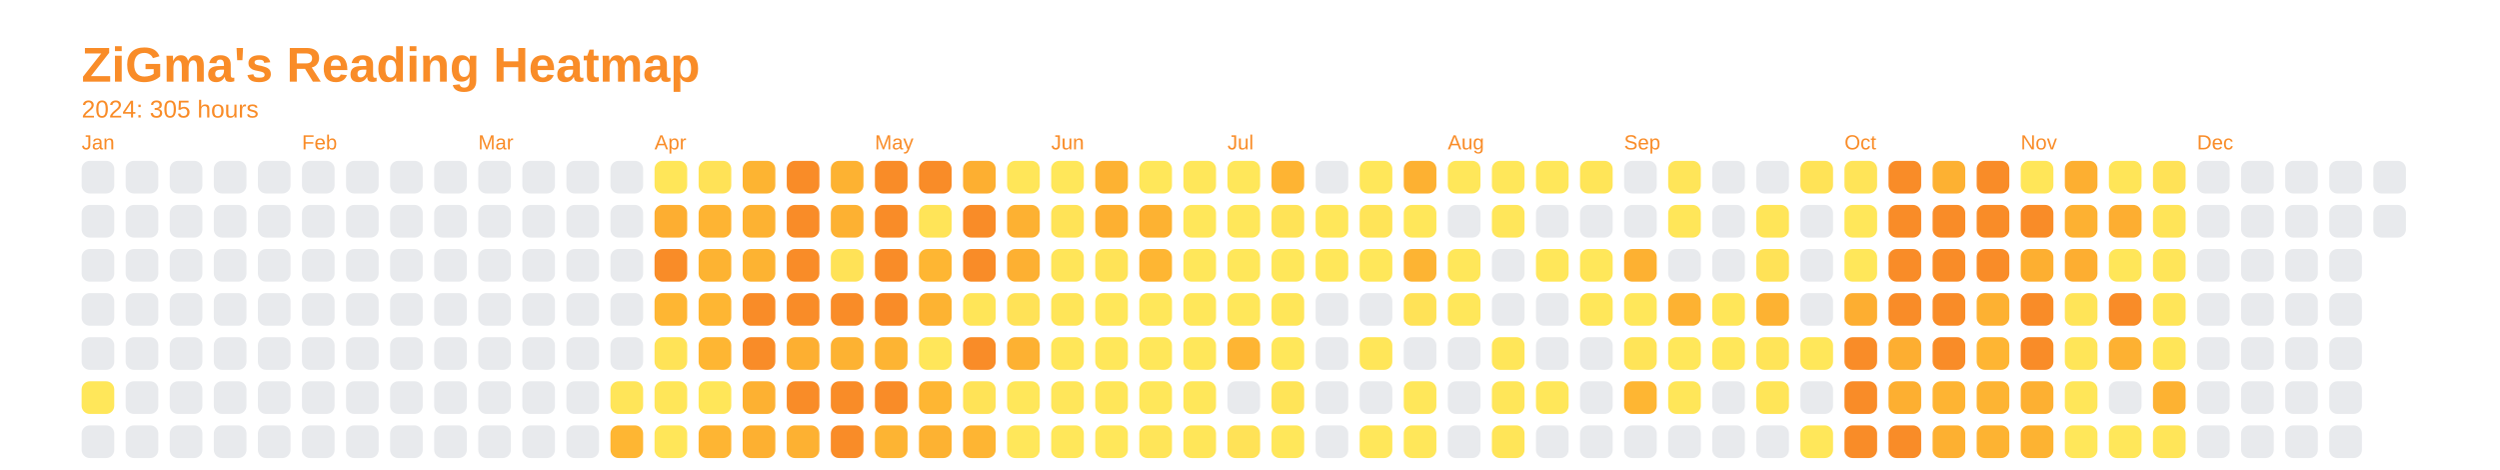
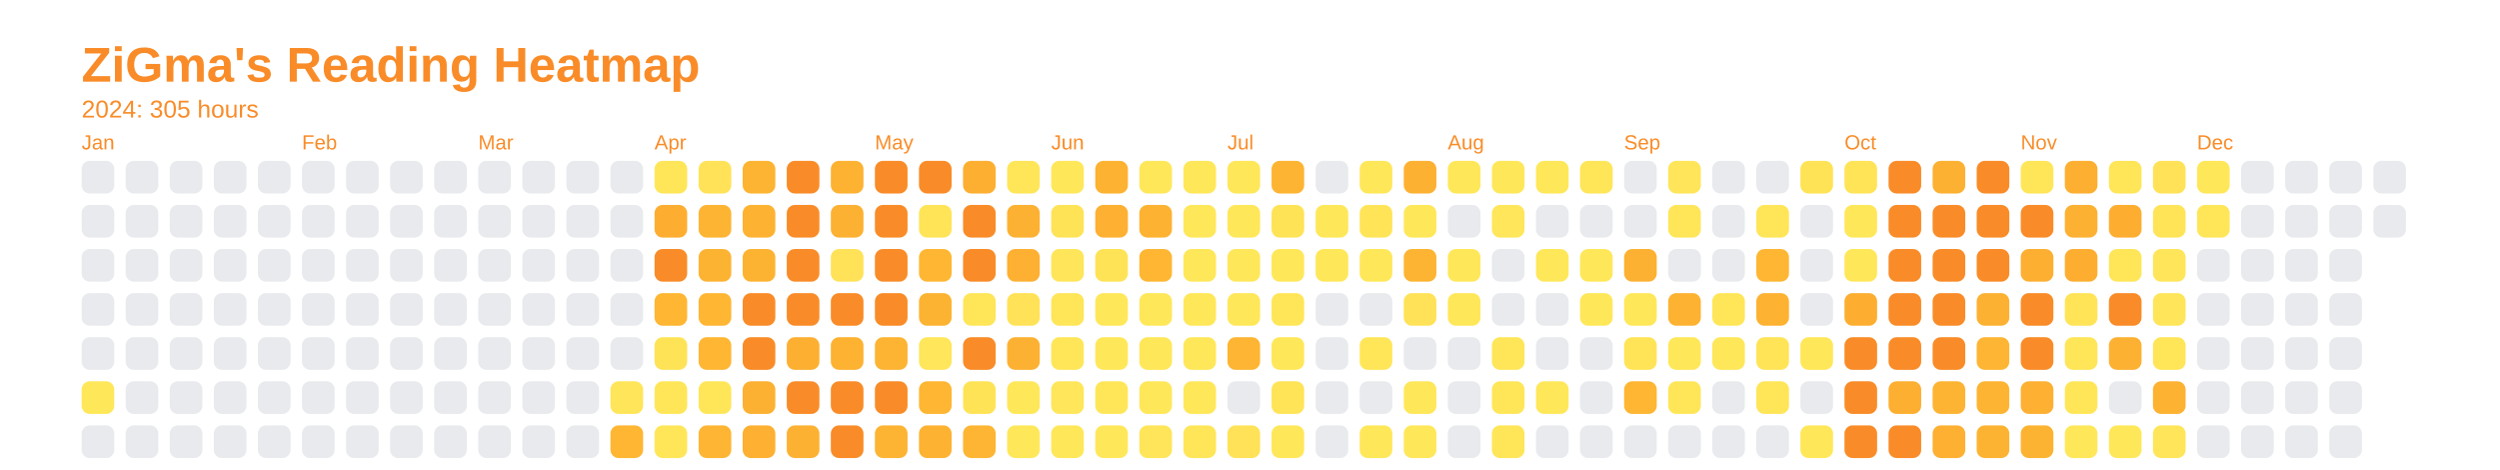
<svg xmlns="http://www.w3.org/2000/svg" baseProfile="full" height="57.5mm" version="1.1" viewBox="0,0,306.2,57.5" width="306.2mm">
  <defs />
  <rect fill="none" height="57.5" width="306.2" x="0" y="0" />
  <text fill="#f98c28" style="font-size:6px; font-family:Arial; font-weight:bold;" x="10" y="10">ZiGma's Reading Heatmap</text>
  <text fill="#f98c28" style="font-size:3px; font-family:Arial;" x="10" y="14.4">2024: 305 hours</text>
  <text fill="#f98c28" style="font-size:2.5px; font-family:Arial" x="10" y="18.3">Jan</text>
  <rect fill="#e8eaed" height="4" rx="1" ry="1" width="4" x="10" y="19.7" />
  <rect fill="#e8eaed" height="4" rx="1" ry="1" width="4" x="10" y="25.1" />
  <rect fill="#e8eaed" height="4" rx="1" ry="1" width="4" x="10" y="30.5" />
  <rect fill="#e8eaed" height="4" rx="1" ry="1" width="4" x="10" y="35.9" />
  <rect fill="#e8eaed" height="4" rx="1" ry="1" width="4" x="10" y="41.3" />
  <rect fill="#ffe75a" height="4" rx="1" ry="1" width="4" x="10" y="46.7" />
  <rect fill="#e8eaed" height="4" rx="1" ry="1" width="4" x="10" y="52.1" />
  <rect fill="#e8eaed" height="4" rx="1" ry="1" width="4" x="15.4" y="19.7" />
  <rect fill="#e8eaed" height="4" rx="1" ry="1" width="4" x="15.4" y="25.1" />
  <rect fill="#e8eaed" height="4" rx="1" ry="1" width="4" x="15.4" y="30.5" />
  <rect fill="#e8eaed" height="4" rx="1" ry="1" width="4" x="15.4" y="35.9" />
  <rect fill="#e8eaed" height="4" rx="1" ry="1" width="4" x="15.4" y="41.3" />
  <rect fill="#e8eaed" height="4" rx="1" ry="1" width="4" x="15.4" y="46.7" />
  <rect fill="#e8eaed" height="4" rx="1" ry="1" width="4" x="15.4" y="52.1" />
  <rect fill="#e8eaed" height="4" rx="1" ry="1" width="4" x="20.8" y="19.7" />
  <rect fill="#e8eaed" height="4" rx="1" ry="1" width="4" x="20.8" y="25.1" />
  <rect fill="#e8eaed" height="4" rx="1" ry="1" width="4" x="20.8" y="30.5" />
  <rect fill="#e8eaed" height="4" rx="1" ry="1" width="4" x="20.8" y="35.9" />
  <rect fill="#e8eaed" height="4" rx="1" ry="1" width="4" x="20.8" y="41.3" />
  <rect fill="#e8eaed" height="4" rx="1" ry="1" width="4" x="20.8" y="46.7" />
  <rect fill="#e8eaed" height="4" rx="1" ry="1" width="4" x="20.8" y="52.1" />
  <rect fill="#e8eaed" height="4" rx="1" ry="1" width="4" x="26.2" y="19.7" />
  <rect fill="#e8eaed" height="4" rx="1" ry="1" width="4" x="26.2" y="25.1" />
  <rect fill="#e8eaed" height="4" rx="1" ry="1" width="4" x="26.2" y="30.5" />
  <rect fill="#e8eaed" height="4" rx="1" ry="1" width="4" x="26.2" y="35.9" />
  <rect fill="#e8eaed" height="4" rx="1" ry="1" width="4" x="26.2" y="41.3" />
  <rect fill="#e8eaed" height="4" rx="1" ry="1" width="4" x="26.2" y="46.7" />
  <rect fill="#e8eaed" height="4" rx="1" ry="1" width="4" x="26.2" y="52.1" />
  <rect fill="#e8eaed" height="4" rx="1" ry="1" width="4" x="31.6" y="19.7" />
  <rect fill="#e8eaed" height="4" rx="1" ry="1" width="4" x="31.6" y="25.1" />
  <rect fill="#e8eaed" height="4" rx="1" ry="1" width="4" x="31.6" y="30.5" />
  <rect fill="#e8eaed" height="4" rx="1" ry="1" width="4" x="31.6" y="35.9" />
  <rect fill="#e8eaed" height="4" rx="1" ry="1" width="4" x="31.6" y="41.3" />
  <rect fill="#e8eaed" height="4" rx="1" ry="1" width="4" x="31.6" y="46.7" />
  <rect fill="#e8eaed" height="4" rx="1" ry="1" width="4" x="31.6" y="52.1" />
  <text fill="#f98c28" style="font-size:2.5px; font-family:Arial" x="37.0" y="18.3">Feb</text>
  <rect fill="#e8eaed" height="4" rx="1" ry="1" width="4" x="37.0" y="19.7" />
  <rect fill="#e8eaed" height="4" rx="1" ry="1" width="4" x="37.0" y="25.1" />
  <rect fill="#e8eaed" height="4" rx="1" ry="1" width="4" x="37.0" y="30.5" />
  <rect fill="#e8eaed" height="4" rx="1" ry="1" width="4" x="37.0" y="35.9" />
  <rect fill="#e8eaed" height="4" rx="1" ry="1" width="4" x="37.0" y="41.3" />
  <rect fill="#e8eaed" height="4" rx="1" ry="1" width="4" x="37.0" y="46.7" />
  <rect fill="#e8eaed" height="4" rx="1" ry="1" width="4" x="37.0" y="52.1" />
  <rect fill="#e8eaed" height="4" rx="1" ry="1" width="4" x="42.4" y="19.7" />
  <rect fill="#e8eaed" height="4" rx="1" ry="1" width="4" x="42.4" y="25.1" />
  <rect fill="#e8eaed" height="4" rx="1" ry="1" width="4" x="42.4" y="30.5" />
  <rect fill="#e8eaed" height="4" rx="1" ry="1" width="4" x="42.4" y="35.9" />
  <rect fill="#e8eaed" height="4" rx="1" ry="1" width="4" x="42.4" y="41.3" />
  <rect fill="#e8eaed" height="4" rx="1" ry="1" width="4" x="42.4" y="46.7" />
  <rect fill="#e8eaed" height="4" rx="1" ry="1" width="4" x="42.4" y="52.1" />
  <rect fill="#e8eaed" height="4" rx="1" ry="1" width="4" x="47.8" y="19.7" />
  <rect fill="#e8eaed" height="4" rx="1" ry="1" width="4" x="47.8" y="25.1" />
  <rect fill="#e8eaed" height="4" rx="1" ry="1" width="4" x="47.8" y="30.5" />
  <rect fill="#e8eaed" height="4" rx="1" ry="1" width="4" x="47.8" y="35.9" />
  <rect fill="#e8eaed" height="4" rx="1" ry="1" width="4" x="47.8" y="41.3" />
  <rect fill="#e8eaed" height="4" rx="1" ry="1" width="4" x="47.8" y="46.7" />
  <rect fill="#e8eaed" height="4" rx="1" ry="1" width="4" x="47.8" y="52.1" />
  <rect fill="#e8eaed" height="4" rx="1" ry="1" width="4" x="53.2" y="19.7" />
  <rect fill="#e8eaed" height="4" rx="1" ry="1" width="4" x="53.2" y="25.1" />
  <rect fill="#e8eaed" height="4" rx="1" ry="1" width="4" x="53.2" y="30.5" />
  <rect fill="#e8eaed" height="4" rx="1" ry="1" width="4" x="53.2" y="35.9" />
  <rect fill="#e8eaed" height="4" rx="1" ry="1" width="4" x="53.2" y="41.3" />
  <rect fill="#e8eaed" height="4" rx="1" ry="1" width="4" x="53.2" y="46.7" />
  <rect fill="#e8eaed" height="4" rx="1" ry="1" width="4" x="53.2" y="52.1" />
  <text fill="#f98c28" style="font-size:2.5px; font-family:Arial" x="58.6" y="18.3">Mar</text>
  <rect fill="#e8eaed" height="4" rx="1" ry="1" width="4" x="58.6" y="19.7" />
  <rect fill="#e8eaed" height="4" rx="1" ry="1" width="4" x="58.6" y="25.1" />
  <rect fill="#e8eaed" height="4" rx="1" ry="1" width="4" x="58.6" y="30.5" />
  <rect fill="#e8eaed" height="4" rx="1" ry="1" width="4" x="58.6" y="35.9" />
  <rect fill="#e8eaed" height="4" rx="1" ry="1" width="4" x="58.6" y="41.3" />
  <rect fill="#e8eaed" height="4" rx="1" ry="1" width="4" x="58.6" y="46.7" />
  <rect fill="#e8eaed" height="4" rx="1" ry="1" width="4" x="58.6" y="52.1" />
  <rect fill="#e8eaed" height="4" rx="1" ry="1" width="4" x="64" y="19.7" />
  <rect fill="#e8eaed" height="4" rx="1" ry="1" width="4" x="64" y="25.1" />
  <rect fill="#e8eaed" height="4" rx="1" ry="1" width="4" x="64" y="30.5" />
  <rect fill="#e8eaed" height="4" rx="1" ry="1" width="4" x="64" y="35.9" />
  <rect fill="#e8eaed" height="4" rx="1" ry="1" width="4" x="64" y="41.3" />
  <rect fill="#e8eaed" height="4" rx="1" ry="1" width="4" x="64" y="46.7" />
  <rect fill="#e8eaed" height="4" rx="1" ry="1" width="4" x="64" y="52.1" />
  <rect fill="#e8eaed" height="4" rx="1" ry="1" width="4" x="69.4" y="19.7" />
  <rect fill="#e8eaed" height="4" rx="1" ry="1" width="4" x="69.4" y="25.1" />
  <rect fill="#e8eaed" height="4" rx="1" ry="1" width="4" x="69.4" y="30.5" />
  <rect fill="#e8eaed" height="4" rx="1" ry="1" width="4" x="69.4" y="35.9" />
  <rect fill="#e8eaed" height="4" rx="1" ry="1" width="4" x="69.4" y="41.3" />
  <rect fill="#e8eaed" height="4" rx="1" ry="1" width="4" x="69.4" y="46.7" />
  <rect fill="#e8eaed" height="4" rx="1" ry="1" width="4" x="69.4" y="52.1" />
  <rect fill="#e8eaed" height="4" rx="1" ry="1" width="4" x="74.8" y="19.7" />
  <rect fill="#e8eaed" height="4" rx="1" ry="1" width="4" x="74.8" y="25.1" />
  <rect fill="#e8eaed" height="4" rx="1" ry="1" width="4" x="74.8" y="30.5" />
  <rect fill="#e8eaed" height="4" rx="1" ry="1" width="4" x="74.8" y="35.9" />
  <rect fill="#e8eaed" height="4" rx="1" ry="1" width="4" x="74.8" y="41.3" />
  <rect fill="#ffe559" height="4" rx="1" ry="1" width="4" x="74.8" y="46.7" />
  <rect fill="#feb633" height="4" rx="1" ry="1" width="4" x="74.8" y="52.1" />
  <text fill="#f98c28" style="font-size:2.5px; font-family:Arial" x="80.2" y="18.3">Apr</text>
  <rect fill="#ffe659" height="4" rx="1" ry="1" width="4" x="80.2" y="19.7" />
  <rect fill="#fdae31" height="4" rx="1" ry="1" width="4" x="80.2" y="25.1" />
  <rect fill="#f98c28" height="4" rx="1" ry="1" width="4" x="80.2" y="30.5" />
  <rect fill="#feb633" height="4" rx="1" ry="1" width="4" x="80.2" y="35.9" />
  <rect fill="#ffe357" height="4" rx="1" ry="1" width="4" x="80.2" y="41.3" />
  <rect fill="#ffe659" height="4" rx="1" ry="1" width="4" x="80.2" y="46.7" />
  <rect fill="#ffe659" height="4" rx="1" ry="1" width="4" x="80.2" y="52.1" />
  <rect fill="#ffe257" height="4" rx="1" ry="1" width="4" x="85.6" y="19.7" />
  <rect fill="#feb433" height="4" rx="1" ry="1" width="4" x="85.6" y="25.1" />
  <rect fill="#fdb332" height="4" rx="1" ry="1" width="4" x="85.6" y="30.5" />
  <rect fill="#feb633" height="4" rx="1" ry="1" width="4" x="85.6" y="35.9" />
  <rect fill="#feb633" height="4" rx="1" ry="1" width="4" x="85.6" y="41.3" />
  <rect fill="#ffe659" height="4" rx="1" ry="1" width="4" x="85.6" y="46.7" />
  <rect fill="#feb533" height="4" rx="1" ry="1" width="4" x="85.6" y="52.1" />
  <rect fill="#fdb432" height="4" rx="1" ry="1" width="4" x="91" y="19.7" />
  <rect fill="#fdb232" height="4" rx="1" ry="1" width="4" x="91" y="25.1" />
  <rect fill="#fdb332" height="4" rx="1" ry="1" width="4" x="91" y="30.5" />
  <rect fill="#f98c28" height="4" rx="1" ry="1" width="4" x="91" y="35.9" />
  <rect fill="#f98c28" height="4" rx="1" ry="1" width="4" x="91" y="41.3" />
  <rect fill="#fdb132" height="4" rx="1" ry="1" width="4" x="91" y="46.7" />
  <rect fill="#fdb031" height="4" rx="1" ry="1" width="4" x="91" y="52.1" />
  <rect fill="#f98c28" height="4" rx="1" ry="1" width="4" x="96.4" y="19.7" />
  <rect fill="#f98c28" height="4" rx="1" ry="1" width="4" x="96.4" y="25.1" />
  <rect fill="#f98c28" height="4" rx="1" ry="1" width="4" x="96.4" y="30.5" />
  <rect fill="#f98c28" height="4" rx="1" ry="1" width="4" x="96.4" y="35.9" />
  <rect fill="#fdaf31" height="4" rx="1" ry="1" width="4" x="96.4" y="41.3" />
  <rect fill="#f98c28" height="4" rx="1" ry="1" width="4" x="96.4" y="46.7" />
  <rect fill="#fdb132" height="4" rx="1" ry="1" width="4" x="96.4" y="52.1" />
  <rect fill="#fdb232" height="4" rx="1" ry="1" width="4" x="101.8" y="19.7" />
  <rect fill="#fdb132" height="4" rx="1" ry="1" width="4" x="101.8" y="25.1" />
  <rect fill="#ffe257" height="4" rx="1" ry="1" width="4" x="101.8" y="30.5" />
  <rect fill="#f98c28" height="4" rx="1" ry="1" width="4" x="101.8" y="35.9" />
  <rect fill="#fdb232" height="4" rx="1" ry="1" width="4" x="101.8" y="41.3" />
  <rect fill="#f98c28" height="4" rx="1" ry="1" width="4" x="101.8" y="46.7" />
  <rect fill="#f98c28" height="4" rx="1" ry="1" width="4" x="101.8" y="52.1" />
  <text fill="#f98c28" style="font-size:2.5px; font-family:Arial" x="107.2" y="18.3">May</text>
  <rect fill="#f98c28" height="4" rx="1" ry="1" width="4" x="107.2" y="19.7" />
  <rect fill="#f98c28" height="4" rx="1" ry="1" width="4" x="107.2" y="25.1" />
  <rect fill="#f98c28" height="4" rx="1" ry="1" width="4" x="107.2" y="30.5" />
  <rect fill="#f98c28" height="4" rx="1" ry="1" width="4" x="107.2" y="35.9" />
  <rect fill="#fdb433" height="4" rx="1" ry="1" width="4" x="107.2" y="41.3" />
  <rect fill="#f98c28" height="4" rx="1" ry="1" width="4" x="107.2" y="46.7" />
  <rect fill="#fdb433" height="4" rx="1" ry="1" width="4" x="107.2" y="52.1" />
  <rect fill="#f98c28" height="4" rx="1" ry="1" width="4" x="112.6" y="19.7" />
  <rect fill="#ffe458" height="4" rx="1" ry="1" width="4" x="112.6" y="25.1" />
  <rect fill="#feb633" height="4" rx="1" ry="1" width="4" x="112.6" y="30.5" />
  <rect fill="#fdb332" height="4" rx="1" ry="1" width="4" x="112.6" y="35.9" />
  <rect fill="#ffe65a" height="4" rx="1" ry="1" width="4" x="112.6" y="41.3" />
  <rect fill="#feb633" height="4" rx="1" ry="1" width="4" x="112.6" y="46.7" />
  <rect fill="#fdb232" height="4" rx="1" ry="1" width="4" x="112.6" y="52.1" />
  <rect fill="#fdaf31" height="4" rx="1" ry="1" width="4" x="118" y="19.7" />
  <rect fill="#f98c28" height="4" rx="1" ry="1" width="4" x="118" y="25.1" />
  <rect fill="#f98c28" height="4" rx="1" ry="1" width="4" x="118" y="30.5" />
  <rect fill="#ffe558" height="4" rx="1" ry="1" width="4" x="118" y="35.9" />
  <rect fill="#f98c28" height="4" rx="1" ry="1" width="4" x="118" y="41.3" />
  <rect fill="#ffe357" height="4" rx="1" ry="1" width="4" x="118" y="46.7" />
  <rect fill="#feb533" height="4" rx="1" ry="1" width="4" x="118" y="52.1" />
  <rect fill="#ffe659" height="4" rx="1" ry="1" width="4" x="123.4" y="19.7" />
  <rect fill="#fdb132" height="4" rx="1" ry="1" width="4" x="123.4" y="25.1" />
  <rect fill="#fdb032" height="4" rx="1" ry="1" width="4" x="123.4" y="30.5" />
  <rect fill="#ffe257" height="4" rx="1" ry="1" width="4" x="123.4" y="35.9" />
  <rect fill="#fdb132" height="4" rx="1" ry="1" width="4" x="123.4" y="41.3" />
  <rect fill="#ffe75a" height="4" rx="1" ry="1" width="4" x="123.4" y="46.7" />
  <rect fill="#ffe75a" height="4" rx="1" ry="1" width="4" x="123.4" y="52.1" />
  <text fill="#f98c28" style="font-size:2.5px; font-family:Arial" x="128.8" y="18.3">Jun</text>
  <rect fill="#ffe75a" height="4" rx="1" ry="1" width="4" x="128.8" y="19.7" />
  <rect fill="#ffe357" height="4" rx="1" ry="1" width="4" x="128.8" y="25.1" />
  <rect fill="#ffe559" height="4" rx="1" ry="1" width="4" x="128.8" y="30.5" />
  <rect fill="#ffe558" height="4" rx="1" ry="1" width="4" x="128.8" y="35.9" />
  <rect fill="#ffe659" height="4" rx="1" ry="1" width="4" x="128.8" y="41.3" />
  <rect fill="#ffe65a" height="4" rx="1" ry="1" width="4" x="128.8" y="46.7" />
  <rect fill="#ffe75a" height="4" rx="1" ry="1" width="4" x="128.8" y="52.1" />
  <rect fill="#fdb232" height="4" rx="1" ry="1" width="4" x="134.2" y="19.7" />
  <rect fill="#fdb031" height="4" rx="1" ry="1" width="4" x="134.2" y="25.1" />
  <rect fill="#ffe357" height="4" rx="1" ry="1" width="4" x="134.2" y="30.5" />
  <rect fill="#ffe75a" height="4" rx="1" ry="1" width="4" x="134.2" y="35.9" />
  <rect fill="#ffe75a" height="4" rx="1" ry="1" width="4" x="134.2" y="41.3" />
  <rect fill="#ffe659" height="4" rx="1" ry="1" width="4" x="134.2" y="46.7" />
  <rect fill="#ffe75a" height="4" rx="1" ry="1" width="4" x="134.2" y="52.1" />
  <rect fill="#ffe75a" height="4" rx="1" ry="1" width="4" x="139.6" y="19.7" />
  <rect fill="#fdb232" height="4" rx="1" ry="1" width="4" x="139.6" y="25.1" />
  <rect fill="#feb633" height="4" rx="1" ry="1" width="4" x="139.6" y="30.5" />
  <rect fill="#ffe75a" height="4" rx="1" ry="1" width="4" x="139.6" y="35.9" />
  <rect fill="#ffe75a" height="4" rx="1" ry="1" width="4" x="139.6" y="41.3" />
  <rect fill="#ffe75a" height="4" rx="1" ry="1" width="4" x="139.6" y="46.7" />
  <rect fill="#ffe559" height="4" rx="1" ry="1" width="4" x="139.6" y="52.1" />
  <rect fill="#ffe75a" height="4" rx="1" ry="1" width="4" x="145" y="19.7" />
  <rect fill="#ffe75a" height="4" rx="1" ry="1" width="4" x="145" y="25.1" />
  <rect fill="#ffe75a" height="4" rx="1" ry="1" width="4" x="145" y="30.5" />
  <rect fill="#ffe75a" height="4" rx="1" ry="1" width="4" x="145" y="35.9" />
  <rect fill="#ffe75a" height="4" rx="1" ry="1" width="4" x="145" y="41.3" />
  <rect fill="#ffe75a" height="4" rx="1" ry="1" width="4" x="145" y="46.7" />
  <rect fill="#ffe659" height="4" rx="1" ry="1" width="4" x="145" y="52.1" />
  <text fill="#f98c28" style="font-size:2.5px; font-family:Arial" x="150.4" y="18.3">Jul</text>
  <rect fill="#ffe75a" height="4" rx="1" ry="1" width="4" x="150.4" y="19.7" />
  <rect fill="#ffe75a" height="4" rx="1" ry="1" width="4" x="150.4" y="25.1" />
  <rect fill="#ffe75a" height="4" rx="1" ry="1" width="4" x="150.4" y="30.5" />
  <rect fill="#ffe75a" height="4" rx="1" ry="1" width="4" x="150.4" y="35.9" />
  <rect fill="#feb533" height="4" rx="1" ry="1" width="4" x="150.4" y="41.3" />
  <rect fill="#e8eaed" height="4" rx="1" ry="1" width="4" x="150.4" y="46.7" />
  <rect fill="#ffe257" height="4" rx="1" ry="1" width="4" x="150.4" y="52.1" />
  <rect fill="#feb433" height="4" rx="1" ry="1" width="4" x="155.8" y="19.7" />
  <rect fill="#ffe357" height="4" rx="1" ry="1" width="4" x="155.8" y="25.1" />
  <rect fill="#ffe75a" height="4" rx="1" ry="1" width="4" x="155.8" y="30.5" />
  <rect fill="#ffe659" height="4" rx="1" ry="1" width="4" x="155.8" y="35.9" />
  <rect fill="#ffe75a" height="4" rx="1" ry="1" width="4" x="155.8" y="41.3" />
  <rect fill="#ffe458" height="4" rx="1" ry="1" width="4" x="155.8" y="46.7" />
  <rect fill="#ffe75a" height="4" rx="1" ry="1" width="4" x="155.8" y="52.1" />
  <rect fill="#e8eaed" height="4" rx="1" ry="1" width="4" x="161.2" y="19.7" />
  <rect fill="#ffe75a" height="4" rx="1" ry="1" width="4" x="161.2" y="25.1" />
  <rect fill="#ffe75a" height="4" rx="1" ry="1" width="4" x="161.2" y="30.5" />
  <rect fill="#e8eaed" height="4" rx="1" ry="1" width="4" x="161.2" y="35.9" />
  <rect fill="#e8eaed" height="4" rx="1" ry="1" width="4" x="161.2" y="41.3" />
  <rect fill="#e8eaed" height="4" rx="1" ry="1" width="4" x="161.2" y="46.7" />
  <rect fill="#e8eaed" height="4" rx="1" ry="1" width="4" x="161.2" y="52.1" />
  <rect fill="#ffe75a" height="4" rx="1" ry="1" width="4" x="166.6" y="19.7" />
  <rect fill="#ffe458" height="4" rx="1" ry="1" width="4" x="166.6" y="25.1" />
  <rect fill="#ffe75a" height="4" rx="1" ry="1" width="4" x="166.6" y="30.5" />
  <rect fill="#e8eaed" height="4" rx="1" ry="1" width="4" x="166.6" y="35.9" />
  <rect fill="#ffe659" height="4" rx="1" ry="1" width="4" x="166.6" y="41.3" />
  <rect fill="#e8eaed" height="4" rx="1" ry="1" width="4" x="166.6" y="46.7" />
  <rect fill="#ffe75a" height="4" rx="1" ry="1" width="4" x="166.6" y="52.1" />
  <rect fill="#fdb132" height="4" rx="1" ry="1" width="4" x="172" y="19.7" />
  <rect fill="#ffe75a" height="4" rx="1" ry="1" width="4" x="172" y="25.1" />
  <rect fill="#fdb433" height="4" rx="1" ry="1" width="4" x="172" y="30.5" />
  <rect fill="#ffe257" height="4" rx="1" ry="1" width="4" x="172" y="35.9" />
  <rect fill="#e8eaed" height="4" rx="1" ry="1" width="4" x="172" y="41.3" />
  <rect fill="#ffe75a" height="4" rx="1" ry="1" width="4" x="172" y="46.7" />
  <rect fill="#ffe75a" height="4" rx="1" ry="1" width="4" x="172" y="52.1" />
  <text fill="#f98c28" style="font-size:2.5px; font-family:Arial" x="177.4" y="18.3">Aug</text>
  <rect fill="#ffe75a" height="4" rx="1" ry="1" width="4" x="177.4" y="19.7" />
  <rect fill="#e8eaed" height="4" rx="1" ry="1" width="4" x="177.4" y="25.1" />
  <rect fill="#ffe75a" height="4" rx="1" ry="1" width="4" x="177.4" y="30.5" />
  <rect fill="#ffe75a" height="4" rx="1" ry="1" width="4" x="177.4" y="35.9" />
  <rect fill="#e8eaed" height="4" rx="1" ry="1" width="4" x="177.4" y="41.3" />
  <rect fill="#e8eaed" height="4" rx="1" ry="1" width="4" x="177.4" y="46.7" />
  <rect fill="#e8eaed" height="4" rx="1" ry="1" width="4" x="177.4" y="52.1" />
  <rect fill="#ffe75a" height="4" rx="1" ry="1" width="4" x="182.8" y="19.7" />
  <rect fill="#ffe65a" height="4" rx="1" ry="1" width="4" x="182.8" y="25.1" />
  <rect fill="#e8eaed" height="4" rx="1" ry="1" width="4" x="182.8" y="30.5" />
  <rect fill="#e8eaed" height="4" rx="1" ry="1" width="4" x="182.8" y="35.9" />
  <rect fill="#ffe659" height="4" rx="1" ry="1" width="4" x="182.8" y="41.3" />
  <rect fill="#ffe659" height="4" rx="1" ry="1" width="4" x="182.8" y="46.7" />
  <rect fill="#ffe558" height="4" rx="1" ry="1" width="4" x="182.8" y="52.1" />
  <rect fill="#ffe75a" height="4" rx="1" ry="1" width="4" x="188.2" y="19.7" />
  <rect fill="#e8eaed" height="4" rx="1" ry="1" width="4" x="188.2" y="25.1" />
  <rect fill="#ffe75a" height="4" rx="1" ry="1" width="4" x="188.2" y="30.5" />
  <rect fill="#e8eaed" height="4" rx="1" ry="1" width="4" x="188.2" y="35.9" />
  <rect fill="#e8eaed" height="4" rx="1" ry="1" width="4" x="188.2" y="41.3" />
  <rect fill="#ffe75a" height="4" rx="1" ry="1" width="4" x="188.2" y="46.7" />
  <rect fill="#e8eaed" height="4" rx="1" ry="1" width="4" x="188.2" y="52.1" />
  <rect fill="#ffe558" height="4" rx="1" ry="1" width="4" x="193.6" y="19.7" />
  <rect fill="#e8eaed" height="4" rx="1" ry="1" width="4" x="193.6" y="25.1" />
  <rect fill="#ffe75a" height="4" rx="1" ry="1" width="4" x="193.6" y="30.5" />
  <rect fill="#ffe75a" height="4" rx="1" ry="1" width="4" x="193.6" y="35.9" />
  <rect fill="#e8eaed" height="4" rx="1" ry="1" width="4" x="193.6" y="41.3" />
  <rect fill="#e8eaed" height="4" rx="1" ry="1" width="4" x="193.6" y="46.7" />
  <rect fill="#e8eaed" height="4" rx="1" ry="1" width="4" x="193.6" y="52.1" />
  <text fill="#f98c28" style="font-size:2.5px; font-family:Arial" x="199" y="18.3">Sep</text>
  <rect fill="#e8eaed" height="4" rx="1" ry="1" width="4" x="199" y="19.7" />
  <rect fill="#e8eaed" height="4" rx="1" ry="1" width="4" x="199" y="25.1" />
  <rect fill="#fdb132" height="4" rx="1" ry="1" width="4" x="199" y="30.5" />
  <rect fill="#ffe75a" height="4" rx="1" ry="1" width="4" x="199" y="35.9" />
  <rect fill="#ffe458" height="4" rx="1" ry="1" width="4" x="199" y="41.3" />
  <rect fill="#feb633" height="4" rx="1" ry="1" width="4" x="199" y="46.7" />
  <rect fill="#e8eaed" height="4" rx="1" ry="1" width="4" x="199" y="52.1" />
  <rect fill="#ffe559" height="4" rx="1" ry="1" width="4" x="204.4" y="19.7" />
  <rect fill="#ffe659" height="4" rx="1" ry="1" width="4" x="204.4" y="25.1" />
  <rect fill="#e8eaed" height="4" rx="1" ry="1" width="4" x="204.4" y="30.5" />
  <rect fill="#fdb232" height="4" rx="1" ry="1" width="4" x="204.4" y="35.9" />
  <rect fill="#ffe75a" height="4" rx="1" ry="1" width="4" x="204.4" y="41.3" />
  <rect fill="#ffe659" height="4" rx="1" ry="1" width="4" x="204.4" y="46.7" />
  <rect fill="#e8eaed" height="4" rx="1" ry="1" width="4" x="204.4" y="52.1" />
  <rect fill="#e8eaed" height="4" rx="1" ry="1" width="4" x="209.8" y="19.7" />
  <rect fill="#e8eaed" height="4" rx="1" ry="1" width="4" x="209.8" y="25.1" />
  <rect fill="#e8eaed" height="4" rx="1" ry="1" width="4" x="209.8" y="30.5" />
  <rect fill="#ffe659" height="4" rx="1" ry="1" width="4" x="209.8" y="35.9" />
  <rect fill="#ffe75a" height="4" rx="1" ry="1" width="4" x="209.8" y="41.3" />
  <rect fill="#e8eaed" height="4" rx="1" ry="1" width="4" x="209.8" y="46.7" />
  <rect fill="#e8eaed" height="4" rx="1" ry="1" width="4" x="209.8" y="52.1" />
  <rect fill="#e8eaed" height="4" rx="1" ry="1" width="4" x="215.2" y="19.7" />
  <rect fill="#ffe558" height="4" rx="1" ry="1" width="4" x="215.2" y="25.1" />
-   <rect fill="#ffe257" height="4" rx="1" ry="1" width="4" x="215.2" y="30.5" />
+   <rect fill="#feb633" height="4" rx="1" ry="1" width="4" x="215.2" y="30.5" />
  <rect fill="#fdb232" height="4" rx="1" ry="1" width="4" x="215.2" y="35.9" />
  <rect fill="#ffe458" height="4" rx="1" ry="1" width="4" x="215.2" y="41.3" />
  <rect fill="#ffe558" height="4" rx="1" ry="1" width="4" x="215.2" y="46.7" />
  <rect fill="#e8eaed" height="4" rx="1" ry="1" width="4" x="215.2" y="52.1" />
  <rect fill="#ffe357" height="4" rx="1" ry="1" width="4" x="220.6" y="19.7" />
  <rect fill="#e8eaed" height="4" rx="1" ry="1" width="4" x="220.6" y="25.1" />
  <rect fill="#e8eaed" height="4" rx="1" ry="1" width="4" x="220.6" y="30.5" />
  <rect fill="#e8eaed" height="4" rx="1" ry="1" width="4" x="220.6" y="35.9" />
  <rect fill="#ffe75a" height="4" rx="1" ry="1" width="4" x="220.6" y="41.3" />
  <rect fill="#e8eaed" height="4" rx="1" ry="1" width="4" x="220.6" y="46.7" />
  <rect fill="#ffe75a" height="4" rx="1" ry="1" width="4" x="220.6" y="52.1" />
  <text fill="#f98c28" style="font-size:2.5px; font-family:Arial" x="226" y="18.3">Oct</text>
  <rect fill="#ffe458" height="4" rx="1" ry="1" width="4" x="226" y="19.7" />
  <rect fill="#ffe75a" height="4" rx="1" ry="1" width="4" x="226" y="25.1" />
  <rect fill="#ffe75a" height="4" rx="1" ry="1" width="4" x="226" y="30.5" />
  <rect fill="#fdae31" height="4" rx="1" ry="1" width="4" x="226" y="35.9" />
  <rect fill="#f98c28" height="4" rx="1" ry="1" width="4" x="226" y="41.3" />
  <rect fill="#f98c28" height="4" rx="1" ry="1" width="4" x="226" y="46.7" />
  <rect fill="#f98c28" height="4" rx="1" ry="1" width="4" x="226" y="52.1" />
  <rect fill="#f98c28" height="4" rx="1" ry="1" width="4" x="231.4" y="19.7" />
  <rect fill="#f98c28" height="4" rx="1" ry="1" width="4" x="231.4" y="25.1" />
  <rect fill="#f98c28" height="4" rx="1" ry="1" width="4" x="231.4" y="30.5" />
  <rect fill="#f98c28" height="4" rx="1" ry="1" width="4" x="231.4" y="35.9" />
-   <rect fill="#fdae31" height="4" rx="1" ry="1" width="4" x="231.4" y="41.3" />
+   <rect fill="#f98c28" height="4" rx="1" ry="1" width="4" x="231.4" y="41.3" />
  <rect fill="#fdaf31" height="4" rx="1" ry="1" width="4" x="231.4" y="46.7" />
  <rect fill="#f98c28" height="4" rx="1" ry="1" width="4" x="231.4" y="52.1" />
  <rect fill="#fdb132" height="4" rx="1" ry="1" width="4" x="236.8" y="19.7" />
  <rect fill="#f98c28" height="4" rx="1" ry="1" width="4" x="236.8" y="25.1" />
  <rect fill="#f98c28" height="4" rx="1" ry="1" width="4" x="236.8" y="30.5" />
  <rect fill="#f98c28" height="4" rx="1" ry="1" width="4" x="236.8" y="35.9" />
  <rect fill="#f98c28" height="4" rx="1" ry="1" width="4" x="236.8" y="41.3" />
  <rect fill="#feb433" height="4" rx="1" ry="1" width="4" x="236.8" y="46.7" />
  <rect fill="#fdb031" height="4" rx="1" ry="1" width="4" x="236.8" y="52.1" />
  <rect fill="#f98c28" height="4" rx="1" ry="1" width="4" x="242.2" y="19.7" />
  <rect fill="#f98c28" height="4" rx="1" ry="1" width="4" x="242.2" y="25.1" />
  <rect fill="#f98c28" height="4" rx="1" ry="1" width="4" x="242.2" y="30.5" />
  <rect fill="#fdb132" height="4" rx="1" ry="1" width="4" x="242.2" y="35.9" />
  <rect fill="#feb533" height="4" rx="1" ry="1" width="4" x="242.2" y="41.3" />
  <rect fill="#fdb433" height="4" rx="1" ry="1" width="4" x="242.2" y="46.7" />
  <rect fill="#fdb332" height="4" rx="1" ry="1" width="4" x="242.2" y="52.1" />
  <text fill="#f98c28" style="font-size:2.5px; font-family:Arial" x="247.6" y="18.3">Nov</text>
  <rect fill="#ffe659" height="4" rx="1" ry="1" width="4" x="247.6" y="19.7" />
  <rect fill="#f98c28" height="4" rx="1" ry="1" width="4" x="247.6" y="25.1" />
  <rect fill="#fdaf31" height="4" rx="1" ry="1" width="4" x="247.6" y="30.5" />
  <rect fill="#f98c28" height="4" rx="1" ry="1" width="4" x="247.6" y="35.9" />
  <rect fill="#f98c28" height="4" rx="1" ry="1" width="4" x="247.6" y="41.3" />
  <rect fill="#fdb032" height="4" rx="1" ry="1" width="4" x="247.6" y="46.7" />
  <rect fill="#fdb332" height="4" rx="1" ry="1" width="4" x="247.6" y="52.1" />
  <rect fill="#fdaf31" height="4" rx="1" ry="1" width="4" x="253" y="19.7" />
  <rect fill="#fdb132" height="4" rx="1" ry="1" width="4" x="253" y="25.1" />
  <rect fill="#fdae31" height="4" rx="1" ry="1" width="4" x="253" y="30.5" />
  <rect fill="#ffe458" height="4" rx="1" ry="1" width="4" x="253" y="35.9" />
  <rect fill="#ffe558" height="4" rx="1" ry="1" width="4" x="253" y="41.3" />
  <rect fill="#ffe659" height="4" rx="1" ry="1" width="4" x="253" y="46.7" />
  <rect fill="#ffe75a" height="4" rx="1" ry="1" width="4" x="253" y="52.1" />
  <rect fill="#ffe558" height="4" rx="1" ry="1" width="4" x="258.4" y="19.7" />
  <rect fill="#fdae31" height="4" rx="1" ry="1" width="4" x="258.4" y="25.1" />
  <rect fill="#ffe659" height="4" rx="1" ry="1" width="4" x="258.4" y="30.5" />
  <rect fill="#f98c28" height="4" rx="1" ry="1" width="4" x="258.4" y="35.9" />
  <rect fill="#fdb132" height="4" rx="1" ry="1" width="4" x="258.4" y="41.3" />
  <rect fill="#e8eaed" height="4" rx="1" ry="1" width="4" x="258.4" y="46.7" />
  <rect fill="#ffe75a" height="4" rx="1" ry="1" width="4" x="258.4" y="52.1" />
  <rect fill="#ffe257" height="4" rx="1" ry="1" width="4" x="263.8" y="19.7" />
  <rect fill="#ffe458" height="4" rx="1" ry="1" width="4" x="263.8" y="25.1" />
  <rect fill="#ffe559" height="4" rx="1" ry="1" width="4" x="263.8" y="30.5" />
  <rect fill="#ffe559" height="4" rx="1" ry="1" width="4" x="263.8" y="35.9" />
  <rect fill="#ffe558" height="4" rx="1" ry="1" width="4" x="263.8" y="41.3" />
  <rect fill="#fdb232" height="4" rx="1" ry="1" width="4" x="263.8" y="46.7" />
  <rect fill="#ffe559" height="4" rx="1" ry="1" width="4" x="263.8" y="52.1" />
  <text fill="#f98c28" style="font-size:2.5px; font-family:Arial" x="269.2" y="18.3">Dec</text>
-   <rect fill="#e8eaed" height="4" rx="1" ry="1" width="4" x="269.2" y="19.7" />
-   <rect fill="#e8eaed" height="4" rx="1" ry="1" width="4" x="269.2" y="25.1" />
+   <rect fill="#ffe75a" height="4" rx="1" ry="1" width="4" x="269.2" y="19.7" />
+   <rect fill="#ffe659" height="4" rx="1" ry="1" width="4" x="269.2" y="25.1" />
  <rect fill="#e8eaed" height="4" rx="1" ry="1" width="4" x="269.2" y="30.5" />
  <rect fill="#e8eaed" height="4" rx="1" ry="1" width="4" x="269.2" y="35.9" />
  <rect fill="#e8eaed" height="4" rx="1" ry="1" width="4" x="269.2" y="41.3" />
  <rect fill="#e8eaed" height="4" rx="1" ry="1" width="4" x="269.2" y="46.7" />
  <rect fill="#e8eaed" height="4" rx="1" ry="1" width="4" x="269.2" y="52.1" />
  <rect fill="#e8eaed" height="4" rx="1" ry="1" width="4" x="274.6" y="19.7" />
  <rect fill="#e8eaed" height="4" rx="1" ry="1" width="4" x="274.6" y="25.1" />
  <rect fill="#e8eaed" height="4" rx="1" ry="1" width="4" x="274.6" y="30.5" />
  <rect fill="#e8eaed" height="4" rx="1" ry="1" width="4" x="274.6" y="35.9" />
  <rect fill="#e8eaed" height="4" rx="1" ry="1" width="4" x="274.6" y="41.3" />
  <rect fill="#e8eaed" height="4" rx="1" ry="1" width="4" x="274.6" y="46.7" />
  <rect fill="#e8eaed" height="4" rx="1" ry="1" width="4" x="274.6" y="52.1" />
  <rect fill="#e8eaed" height="4" rx="1" ry="1" width="4" x="280" y="19.7" />
  <rect fill="#e8eaed" height="4" rx="1" ry="1" width="4" x="280" y="25.1" />
  <rect fill="#e8eaed" height="4" rx="1" ry="1" width="4" x="280" y="30.5" />
  <rect fill="#e8eaed" height="4" rx="1" ry="1" width="4" x="280" y="35.9" />
  <rect fill="#e8eaed" height="4" rx="1" ry="1" width="4" x="280" y="41.3" />
  <rect fill="#e8eaed" height="4" rx="1" ry="1" width="4" x="280" y="46.7" />
  <rect fill="#e8eaed" height="4" rx="1" ry="1" width="4" x="280" y="52.1" />
  <rect fill="#e8eaed" height="4" rx="1" ry="1" width="4" x="285.4" y="19.7" />
  <rect fill="#e8eaed" height="4" rx="1" ry="1" width="4" x="285.4" y="25.1" />
  <rect fill="#e8eaed" height="4" rx="1" ry="1" width="4" x="285.4" y="30.5" />
  <rect fill="#e8eaed" height="4" rx="1" ry="1" width="4" x="285.4" y="35.9" />
  <rect fill="#e8eaed" height="4" rx="1" ry="1" width="4" x="285.4" y="41.3" />
  <rect fill="#e8eaed" height="4" rx="1" ry="1" width="4" x="285.4" y="46.7" />
  <rect fill="#e8eaed" height="4" rx="1" ry="1" width="4" x="285.4" y="52.1" />
  <rect fill="#e8eaed" height="4" rx="1" ry="1" width="4" x="290.8" y="19.7" />
  <rect fill="#e8eaed" height="4" rx="1" ry="1" width="4" x="290.8" y="25.1" />
</svg>
